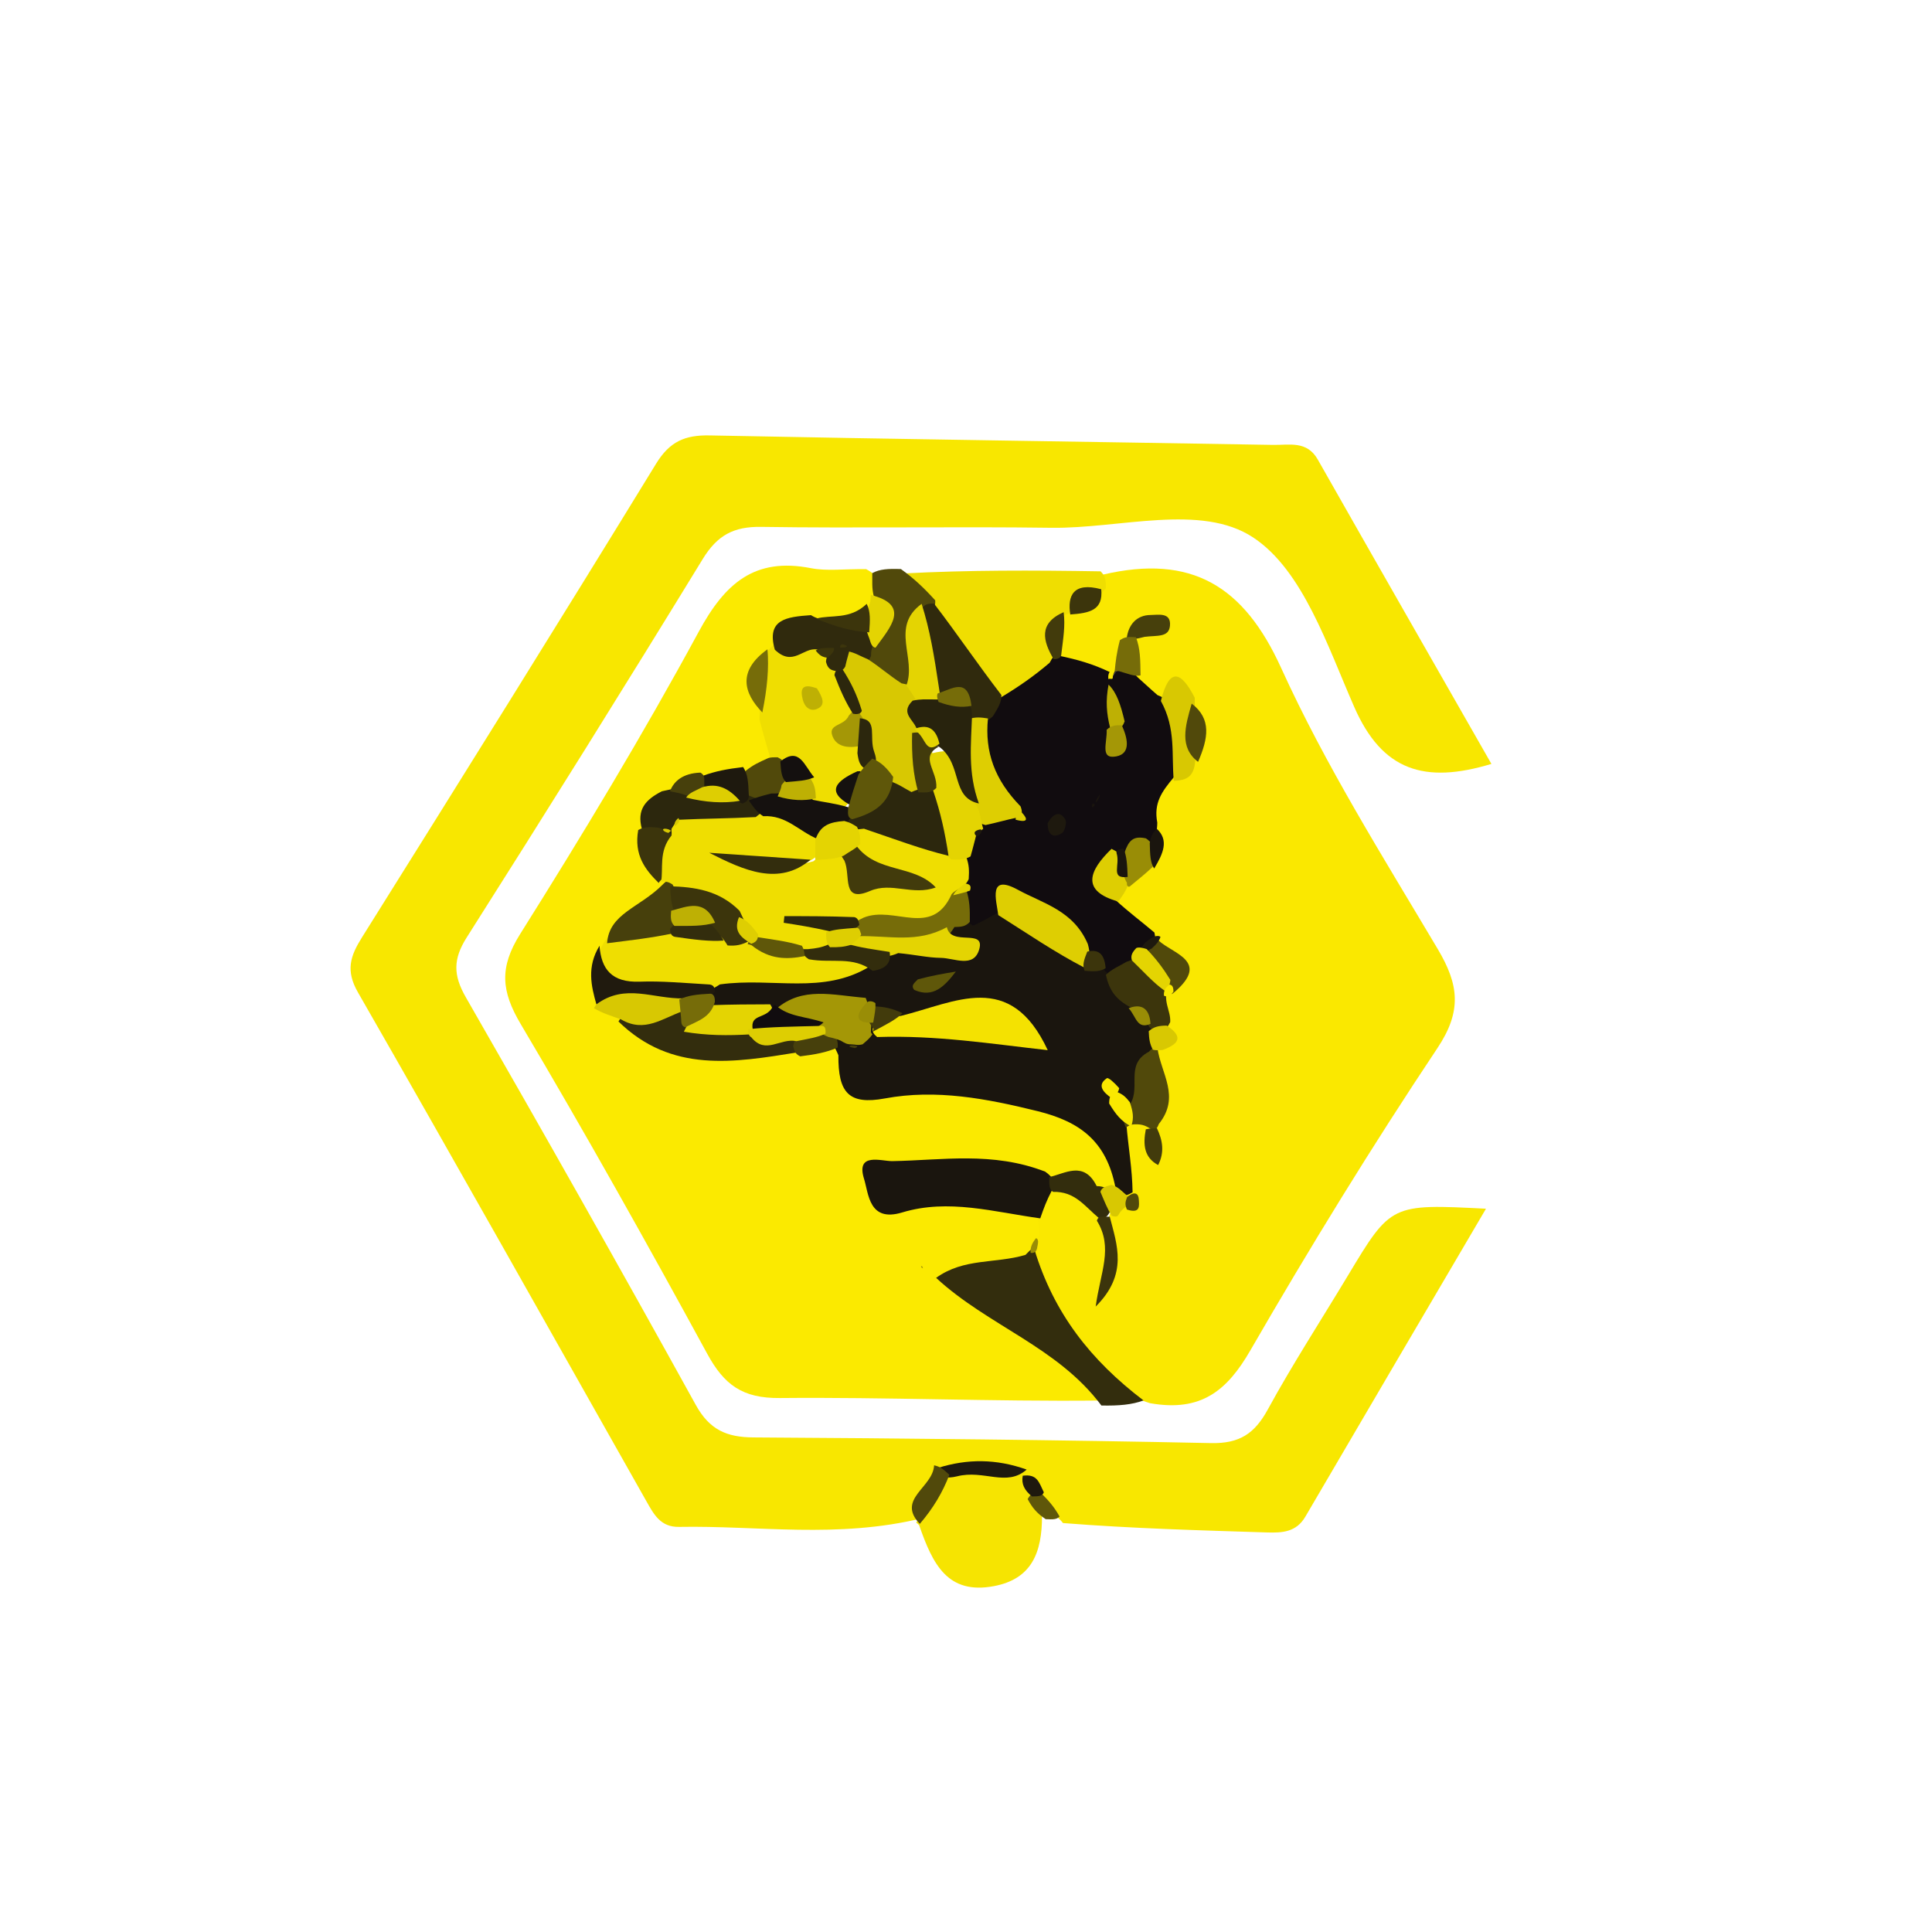
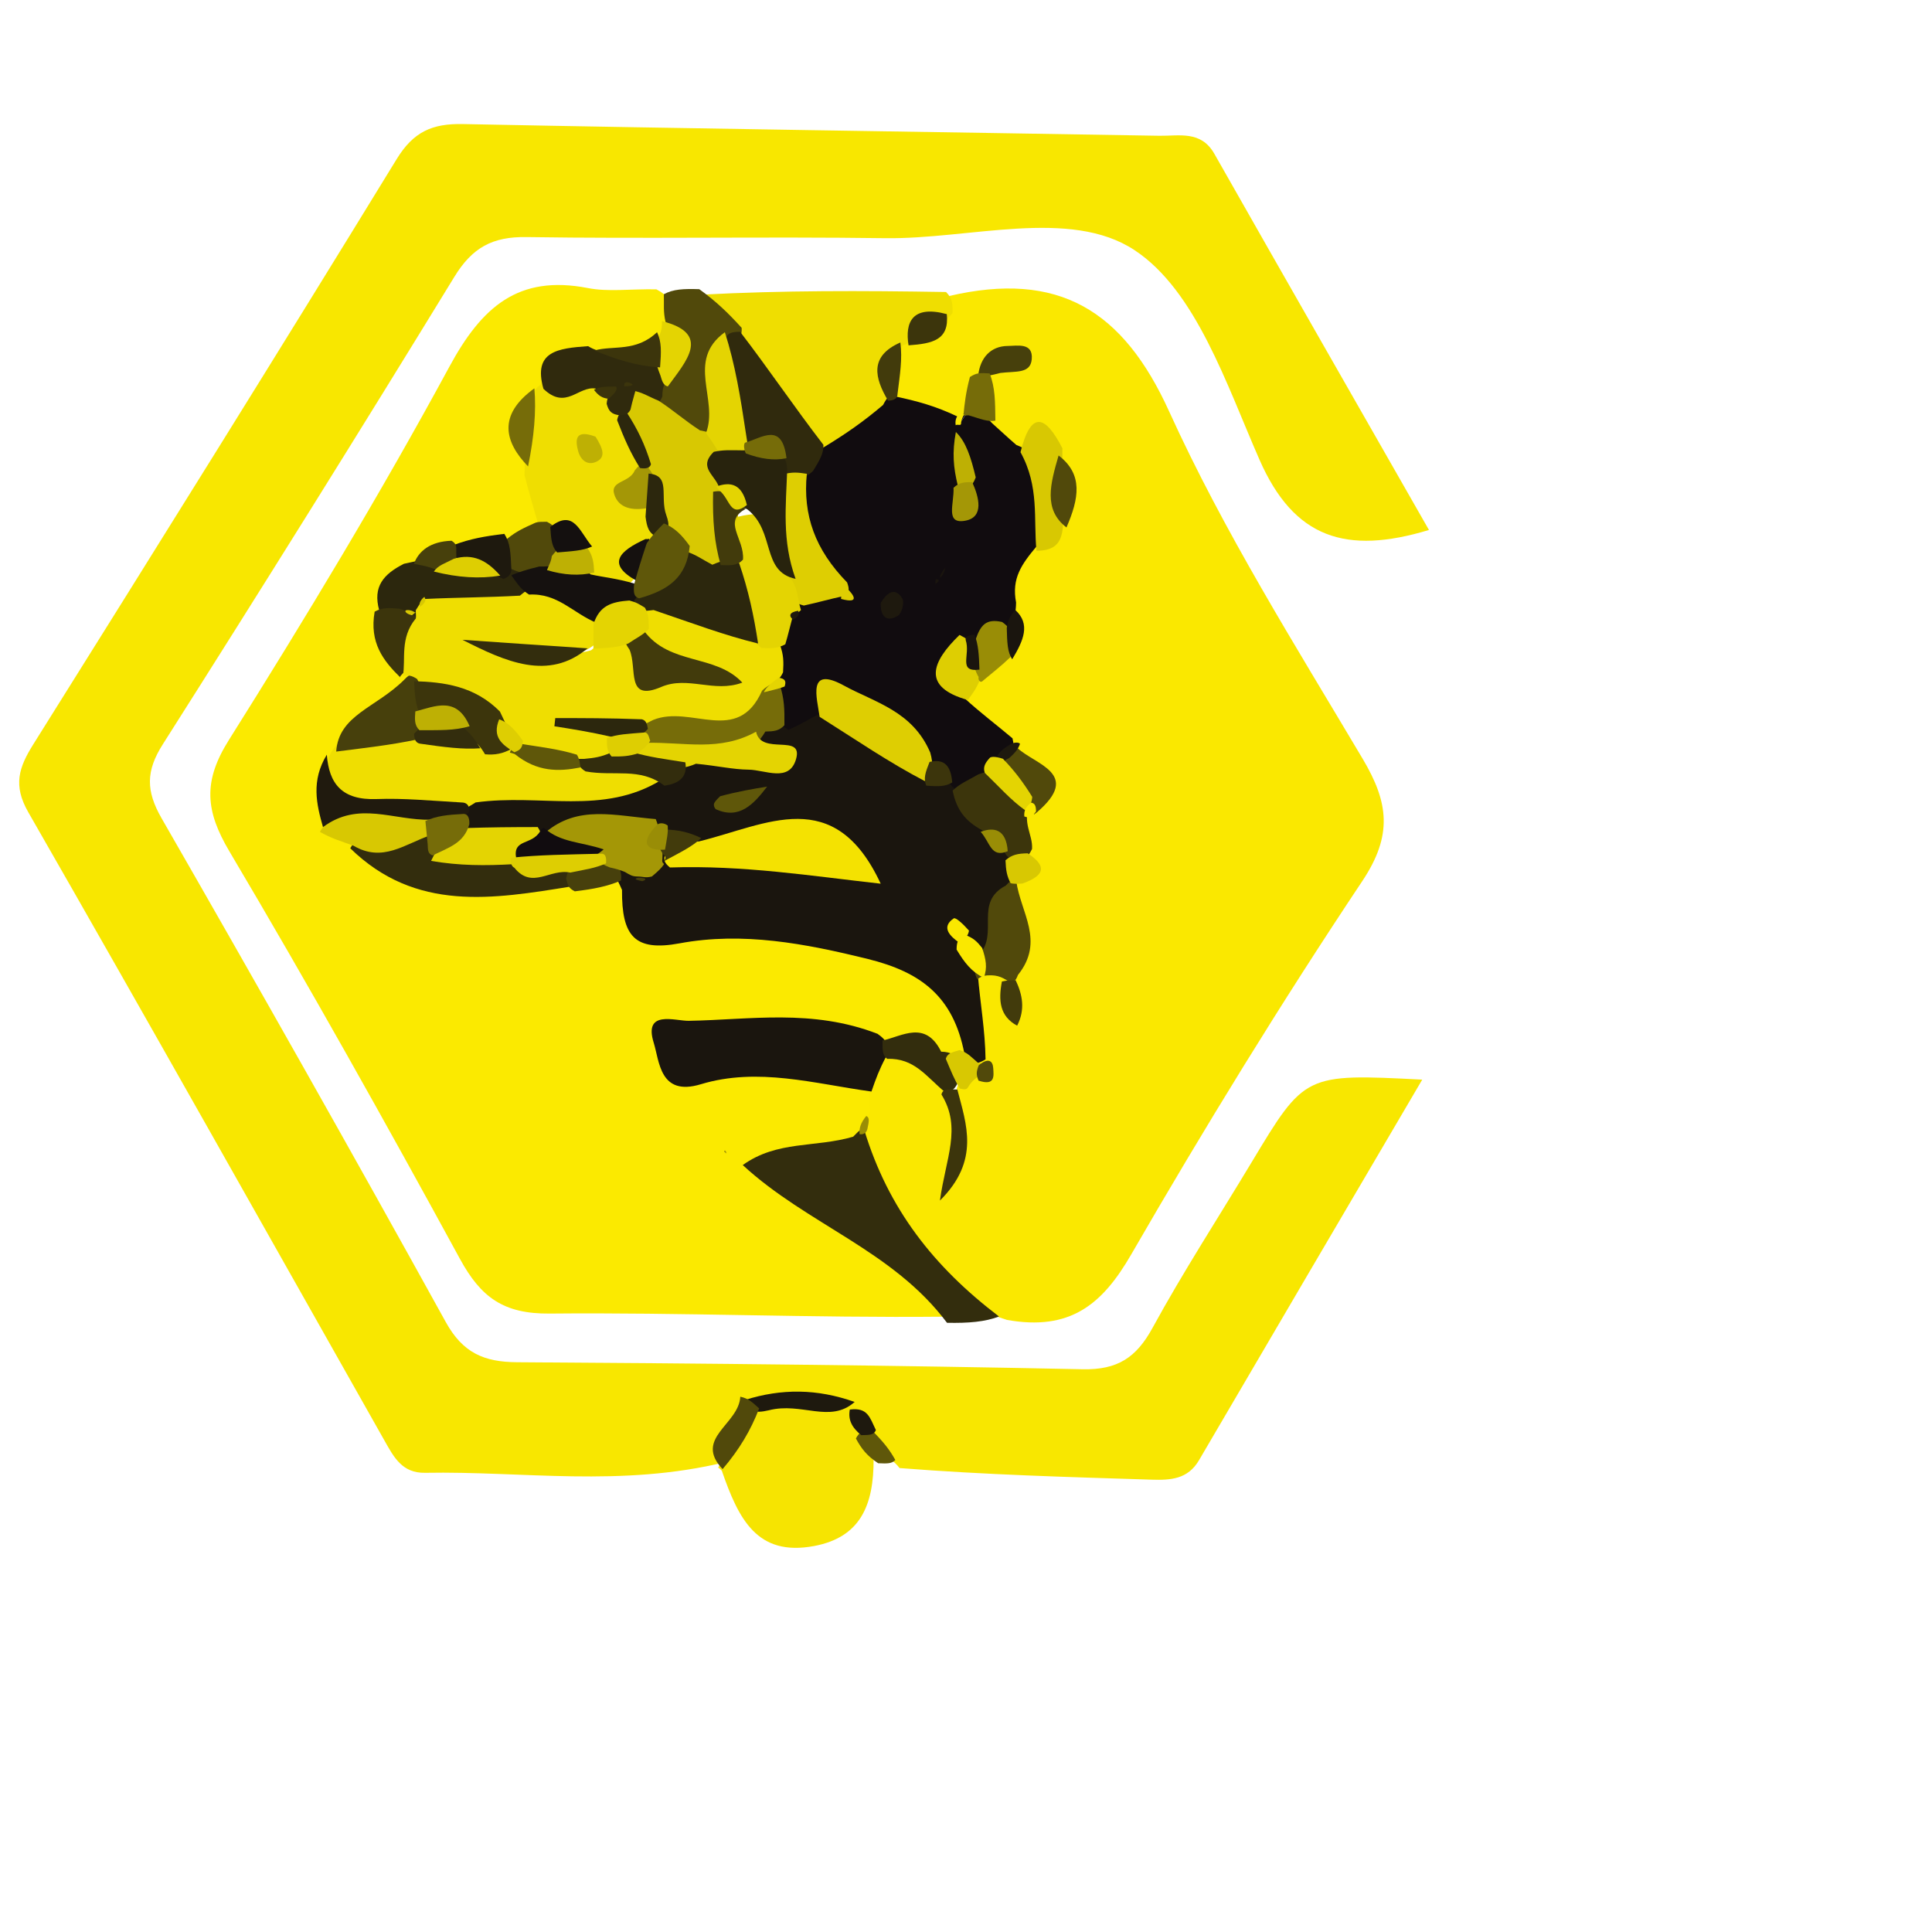
- <svg version="1.1" id="Layer_1" x="0px" y="0px" width="100%" viewBox="0 0 173 173" enable-background="new 0 0 173 173" xml:space="preserve">
+ <svg version="1.1" id="Layer_1" x="0px" y="0px" width="100%" viewBox="30 30 140 140" xml:space="preserve">
  <path fill="#F8E700" opacity="1" stroke="none" d=" M82.577,135.948   C74.981,137.796 67.878,136.593 60.802,136.725   C59.151,136.756 58.546,135.602 57.885,134.433   C49.294,119.231 40.742,104.006 32.052,88.861   C30.925,86.897 31.368,85.603 32.418,83.928   C41.249,69.829 50.057,55.715 58.745,41.528   C59.965,39.536 61.33,38.946 63.544,38.99   C80.364,39.326 97.187,39.55 114.009,39.838   C115.438,39.862 117.028,39.438 117.995,41.142   C123.133,50.194 128.307,59.226 133.548,68.404   C127.537,70.222 123.764,69.004 121.266,63.309   C118.875,57.86 116.665,51.069 112.219,48.13   C107.541,45.038 100.272,47.345 94.138,47.26   C85.476,47.141 76.811,47.312 68.15,47.179   C65.689,47.141 64.224,47.937 62.929,50.053   C55.982,61.405 48.932,72.694 41.799,83.931   C40.565,85.873 40.569,87.311 41.713,89.302   C48.674,101.413 55.547,113.575 62.303,125.802   C63.539,128.039 65.075,128.698 67.474,128.713   C81.133,128.796 94.793,128.936 108.45,129.221   C110.984,129.274 112.338,128.379 113.516,126.225   C115.747,122.142 118.289,118.229 120.688,114.237   C124.554,107.803 124.55,107.8 133.061,108.234   C127.556,117.613 122.21,126.704 116.887,135.809   C116.074,137.2 114.822,137.266 113.441,137.222   C107.452,137.032 101.463,136.873 95.185,136.381   C94.373,135.321 93.494,135.468 92.512,135.084   C91.925,134.747 91.598,134.544 90.998,134.233   C90.547,134.035 90.363,133.957 89.895,133.765   C88.442,133.125 87.249,132.906 85.71,133.493   C84.348,133.932 83.637,134.658 82.577,135.948  z" />
  <path fill="#FAE800" opacity="1" stroke="none" d=" M98.759,51.454   C106.716,49.597 111.386,52.476 114.721,59.815   C118.683,68.534 123.842,76.727 128.747,84.99   C130.63,88.162 130.93,90.527 128.717,93.847   C122.833,102.67 117.273,111.725 111.968,120.909   C109.881,124.523 107.552,126.461 102.971,125.646   C96.546,123.623 93.033,119.31 91.459,112.838   C91.351,112.189 91.294,111.929 91.208,111.267   C91.25,110.324 91.362,109.792 91.609,108.863   C91.97,107.632 92.477,106.979 93.512,106.236   C95.604,105.489 97.09,105.79 98.41,107.622   C99.118,109.268 99.591,110.598 99.496,112.052   C99.501,111.401 99.499,110.75 99.282,109.785   C99.229,109.022 99.331,108.611 99.779,108.027   C100.3,107.657 100.784,107.799 100.923,107.629   C101.339,107.118 101.167,107.804 100.368,107.25   C100.017,106.872 99.904,106.69 99.704,106.186   C99.529,104.493 99.354,103.113 100.091,101.513   C100.44,101.104 100.603,100.966 101.04,100.705   C101.658,100.505 101.989,100.397 102.398,99.985   C103.402,98.182 102.437,96.584 102.594,94.684   C102.717,93.514 103.204,92.785 103.419,91.647   C103.513,90.713 103.542,90.088 103.677,89.166   C104.049,87.895 104.14,86.951 103.171,85.903   C102.762,85.578 102.587,85.456 102.149,85.138   C100.725,84.159 99.699,83.261 99.211,81.505   C99.089,80.455 99.247,79.791 99.752,78.889   C100.333,78.111 100.809,77.68 101.426,76.968   C102.17,75.816 102.351,74.848 102.052,73.482   C102.008,71.995 102.381,70.943 103.14,69.671   C103.869,68.699 104.703,68.321 105.393,67.334   C105.923,66.254 106.099,65.438 105.649,64.321   C104.982,63.408 104.219,63.314 103.168,63.112   C102.256,62.818 101.744,62.455 101.152,61.708   C100.792,60.952 100.695,60.443 100.585,59.804   C100.162,59.884 99.905,60.043 99.316,60.279   C97.741,60.668 96.496,60.74 94.974,59.846   C93.806,58.75 93.624,57.681 93.691,56.147   C93.82,55.501 93.905,55.254 94.203,54.686   C95.107,53.648 96.08,53.39 97.164,52.666   C97.806,52.216 98.158,51.943 98.759,51.454  z" />
  <path fill="#FBEA00" opacity="1" stroke="none" d=" M92.887,109.122   C93.039,109.718 93.034,110.013 93.051,110.529   C92.778,111.126 92.593,111.545 92.441,112.349   C90.673,114.625 88.841,116.138 92.715,118.215   C95.267,119.584 97.561,122.018 98.443,125.412   C88.801,125.509 79.316,125.095 69.836,125.186   C66.475,125.219 64.842,124 63.327,121.22   C57.916,111.292 52.388,101.422 46.625,91.697   C44.884,88.759 44.694,86.633 46.581,83.63   C52.154,74.761 57.576,65.778 62.564,56.572   C64.908,52.245 67.553,49.887 72.611,50.876   C74.057,51.159 75.601,50.936 77.562,50.965   C78.364,51.38 78.642,51.814 78.918,52.669   C78.941,53.305 78.904,53.559 78.705,54.157   C77.488,55.603 76.223,56.289 74.35,56.467   C72.776,56.627 71.365,56.309 70.532,58.085   C70.318,58.566 70.232,58.759 69.975,59.216   C68.6,60.707 68.749,62.064 69.567,63.782   C70.022,65.271 69.878,66.466 69.721,68.011   C69.201,69.022 68.578,69.433 67.655,70.032   C66.437,70.498 65.496,70.461 64.247,70.598   C62.867,70.809 61.906,71.189 60.833,72.058   C59.838,72.545 59.178,72.942 58.964,74.121   C58.72,75.937 59.601,77.186 60.028,78.885   C60.515,82.132 57.005,82.037 56.235,84.424   C56.107,84.942 56.063,85.151 55.921,85.661   C55.509,86.686 55.002,87.346 55.158,88.483   C55.494,89.33 55.881,89.803 56.512,90.504   C61.054,94.217 65.877,93.925 71.211,92.607   C72.64,92.529 73.689,92.53 75.077,93.012   C76.707,95.304 78.687,95.778 80.974,95.742   C84.468,95.686 87.898,96.224 91.354,96.758   C96.172,97.503 99.228,99.894 100.449,105   C100.397,105.616 100.328,105.853 100.003,106.343   C97.858,107.707 96.341,105.554 94.189,106.004   C90.26,106.403 86.671,105.852 83.08,106.012   C86.543,106.09 90.187,105.557 92.887,109.122  z" />
  <path fill="#EFDE01" opacity="1" stroke="none" d=" M95.749,54.893   C95.453,55.07 95.476,54.966 95.529,54.976   C93.564,55.952 94.299,57.609 94.572,59.504   C94.155,61.865 92.717,62.797 90.503,63.355   C85.431,63.136 85.896,58.149 83.078,55.67   C82.24,54.088 80.799,53.272 80.886,51.35   C86.729,51.043 92.41,51.058 98.554,51.16   C99.023,51.632 99.031,52.017 99.023,52.691   C98.131,53.746 96.94,53.979 95.749,54.893  z" />
  <path fill="#F6E401" opacity="1" stroke="none" d=" M82.305,136.572   C82.029,136.283 82.04,136.372 82.017,136.411   C82.846,134.818 83.113,132.831 85.247,131.635   C87.551,131.497 89.462,131.455 91.721,131.779   C92.069,131.998 92.016,131.992 92.01,131.966   C92.279,132.27 92.447,132.645 92.52,133.388   C92.775,134.294 93.205,134.783 93.305,135.695   C93.324,139.071 92.35,141.402 88.99,142.031   C84.853,142.805 83.517,140.072 82.305,136.572  z" />
  <path fill="#332D0D" opacity="1" stroke="none" d=" M98.624,125.855   C94.692,120.6 88.495,118.737 83.822,114.425   C86.33,112.627 89.066,113.179 91.823,112.37   C92.25,111.947 92.369,111.764 92.626,111.878   C94.367,117.612 97.674,121.807 102.393,125.4   C101.381,125.786 100.172,125.887 98.624,125.855  z" />
  <path fill="#51490B" opacity="1" stroke="none" d=" M80.673,50.955   C81.9,51.846 82.754,52.665 83.744,53.757   C83.768,54.231 83.656,54.432 83.395,54.946   C82.192,57.304 84.227,60.185 81.122,61.885   C79.333,62.142 78.263,61.538 77.274,60.059   C77.046,59.462 76.992,59.213 76.944,58.585   C77.19,56.574 79.053,55.464 78.218,53.288   C78.058,52.561 78.124,52.107 78.106,51.32   C78.782,50.952 79.54,50.917 80.673,50.955  z" />
  <path fill="#5F570A" opacity="1" stroke="none" d=" M93.635,136.032   C92.82,135.492 92.424,134.986 92.022,134.236   C92.274,133.78 92.531,133.568 93.188,133.656   C94.013,134.484 94.439,135.011 94.88,135.798   C94.616,136.061 94.335,136.064 93.635,136.032  z" />
  <path fill="#1E190E" opacity="1" stroke="none" d=" M91.931,131.592   C90.132,133.178 88.106,131.579 85.703,132.196   C84.715,132.428 84.274,132.302 83.982,131.446   C86.626,130.612 89.214,130.624 91.931,131.592  z" />
  <path fill="#51490B" opacity="1" stroke="none" d=" M83.645,131.21   C84.276,131.347 84.521,131.629 85.011,132.058   C84.413,133.625 83.571,135.046 82.361,136.458   C80.242,134.211 83.539,133.228 83.645,131.21  z" />
  <path fill="#1E190E" opacity="1" stroke="none" d=" M93.47,133.629   C93.326,133.973 93.064,133.989 92.409,133.998   C91.73,133.443 91.444,132.894 91.581,132.142   C92.884,131.968 93.029,132.723 93.47,133.629  z" />
  <path fill="#1A150E" opacity="1" stroke="none" d=" M99.884,106.351   C99.081,102.188 96.713,100.439 92.904,99.496   C88.346,98.368 83.816,97.508 79.248,98.357   C75.972,98.967 75.048,97.826 75.073,94.486   C74.835,93.917 74.698,93.78 74.605,93.357   C74.773,92.923 74.897,92.776 75.273,92.49   C76.059,92.154 76.614,92.021 77.438,91.74   C77.929,91.624 78.134,91.599 78.655,91.567   C81.739,92.268 84.412,91.197 86.543,91.337   C85.5,91.748 83.714,91.266 81.73,91.852   C80.483,91.878 79.621,91.52 78.372,91.501   C77.811,91.471 77.587,91.457 77.033,91.394   C74.804,90.612 72.889,90.295 70.602,91.22   C70.045,91.358 69.815,91.392 69.231,91.442   C67.191,91.338 65.396,91.816 63.689,90.239   C63.392,89.673 63.326,89.42 63.288,88.773   C63.424,88.136 63.532,87.894 63.921,87.372   C67.98,85.731 72.041,87.177 76.182,85.786   C77.465,85.34 78.334,84.91 79.415,84.111   C81.129,83.261 82.985,84.453 84.4,82.613   C85.009,82.08 85.413,81.857 86.186,81.606   C87.208,81.367 87.869,81.134 88.887,80.87   C92.138,81.207 94.17,83.229 96.797,84.854   C97.495,85.211 97.91,85.38 98.652,85.63   C99.166,85.842 99.361,85.951 99.801,86.284   C100.574,87.203 101.038,87.946 101.853,88.829   C102.49,89.578 102.903,90.089 103.47,90.9   C103.719,91.393 103.797,91.601 103.926,92.139   C103.961,92.912 103.868,93.338 103.587,94.051   C102.668,95.668 103.231,97.258 102.439,98.824   C102.104,99.126 101.952,99.213 101.562,99.327   C101.324,99.354 100.95,99.159 100.967,99.385   C100.984,99.611 101.001,100.086 100.85,100.546   C101.041,102.811 101.384,104.616 101.417,106.768   C100.604,107.256 100.183,107.135 99.884,106.351  z" />
  <path fill="#110C0F" opacity="1" stroke="none" d=" M89.36,81.722   C88.518,82.189 87.98,82.513 87.126,82.888   C86.4,82.441 86.099,81.896 86.091,80.925   C86.17,80.228 86.17,79.841 85.979,79.174   C85.711,78.494 85.624,78.081 85.566,77.328   C85.545,76.549 85.562,76.101 85.654,75.314   C85.798,74.763 85.885,74.551 86.16,74.064   C86.494,73.636 86.64,73.483 87.008,73.123   C87.52,72.688 87.799,72.447 88.197,71.701   C87.302,69.122 87.455,66.898 87.685,64.327   C88.079,63.285 88.632,62.845 89.656,62.433   C91.292,61.441 92.577,60.549 93.991,59.344   C94.262,58.835 94.404,58.638 94.793,58.71   C96.477,59.062 97.815,59.435 99.392,60.186   C99.948,59.952 100.091,59.856 100.07,59.96   C99.68,60.385 99.557,60.657 99.591,61.135   C99.643,61.296 99.509,60.987 99.562,60.788   C99.616,60.589 99.855,60.18 100.053,60.012   C100.908,59.666 101.302,60.049 101.908,60.681   C102.57,61.267 102.985,61.676 103.648,62.243   C107.783,63.918 106.26,66.665 105.127,69.576   C104.018,70.896 103.296,71.913 103.629,73.659   C103.618,74.398 103.502,74.765 103.232,75.38   C102.731,76.097 102.345,76.535 101.68,77.12   C101.275,77.415 101.104,77.522 100.699,77.827   C99.852,78.671 99.532,79.404 99.904,80.606   C101.079,81.68 102.132,82.456 103.371,83.503   C103.532,84.238 103.462,84.696 103.193,85.459   C102.755,86.151 102.461,86.518 101.876,87.099   C100.93,87.664 100.245,87.74 99.269,87.211   C99.001,86.977 98.994,87.006 99.008,87.001   C98.426,86.27 97.555,86.053 96.469,85.544   C94.59,83.1 92.724,81.296 89.36,81.722  z" />
  <path fill="#1A150E" opacity="1" stroke="none" d=" M93.149,109.097   C89.003,108.53 84.931,107.315 80.782,108.569   C77.805,109.469 77.79,106.908 77.37,105.559   C76.62,103.152 78.928,103.988 79.904,103.972   C84.352,103.898 88.863,103.085 93.59,104.914   C94.335,105.436 94.478,105.855 94.186,106.611   C93.715,107.507 93.479,108.139 93.149,109.097  z" />
  <path fill="#51490B" opacity="1" stroke="none" d=" M100.962,99.171   C102.397,97.615 100.559,95.392 102.882,94.173   C103.194,93.832 103.338,93.735 103.642,93.844   C103.953,96.126 105.733,98.202 103.765,100.648   C103.591,101.117 103.442,101.21 103.103,101.122   C102.538,100.765 102.163,100.591 101.244,100.711   C100.699,101.006 100.806,100.946 100.842,100.997   C100.582,100.537 100.495,99.994 100.962,99.171  z" />
  <path fill="#3C350C" opacity="1" stroke="none" d=" M99.03,87.291   C99.564,86.77 100.127,86.563 100.884,86.119   C102.511,85.495 103.586,85.974 104.61,88.141   C104.054,89.707 104.853,90.441 104.786,91.522   C104.434,92.267 104.012,92.452 103.212,92.228   C102.916,92.018 102.998,92.001 102.959,92.016   C102.535,91.362 102.156,90.686 101.176,90.167   C99.938,89.496 99.32,88.692 99.03,87.291  z" />
  <path fill="#D8C802" opacity="1" stroke="none" d=" M105.107,69.917   C104.882,67.607 105.33,65.266 103.949,62.767   C104.708,59.716 105.749,60.074 106.982,62.479   C106.981,64.462 107,66.139 107.022,68.174   C106.911,69.487 106.315,69.889 105.107,69.917  z" />
  <path fill="#332D0D" opacity="1" stroke="none" d=" M94.286,106.726   C93.947,106.481 93.944,106.088 93.951,105.398   C95.376,105.095 97.05,103.896 98.201,106.208   C99.683,106.242 99.439,107.229 99.473,108.331   C99.203,108.913 99.017,109.104 98.465,109.13   C97.077,107.97 96.262,106.671 94.286,106.726  z" />
  <path fill="#3C350C" opacity="1" stroke="none" d=" M98.22,109.308   C98.317,108.942 98.532,108.919 99.373,108.951   C100.012,111.447 101.047,114.083 98.112,116.996   C98.527,113.929 99.712,111.728 98.22,109.308  z" />
  <path fill="#51490B" opacity="1" stroke="none" d=" M103.733,84.205   C104.988,85.405 108.418,86.053 105.146,88.856   C104.883,89.049 104.943,89.005 104.96,89.038   C104.838,88.909 104.699,88.747 104.363,88.333   C103.742,87.338 103.173,86.691 102.698,85.634   C102.811,84.908 103.08,84.595 103.733,84.205  z" />
  <path fill="#DECE02" opacity="1" stroke="none" d=" M100.136,80.726   C96.775,79.793 97.5,77.971 99.532,76.009   C100.52,76.514 101.094,77.015 101.152,78.135   C101.075,78.607 101.035,78.795 101.005,79.27   C100.758,79.888 100.502,80.218 100.136,80.726  z" />
  <path fill="#51490B" opacity="1" stroke="none" d=" M107.28,68.221   C105.583,66.916 106.118,65.054 106.709,63.006   C108.505,64.371 108.19,66.123 107.28,68.221  z" />
  <path fill="#998D06" opacity="1" stroke="none" d=" M100.696,76.341   C101.068,75.279 101.456,74.817 102.611,75.07   C103.609,75.749 103.484,76.533 103.224,77.615   C102.49,78.315 101.977,78.696 101.239,79.318   C101.014,79.557 100.862,79.232 100.916,79.06   C100.421,78.236 100.51,77.458 100.696,76.341  z" />
  <path fill="#47400C" opacity="1" stroke="none" d=" M100.888,57.185   C101.032,55.929 101.786,55.075 103.038,55.069   C103.714,55.065 104.875,54.802 104.764,56.033   C104.669,57.098 103.611,56.884 102.488,57.026   C101.844,57.184 101.564,57.287 100.888,57.185  z" />
  <path fill="#766C09" opacity="1" stroke="none" d=" M100.282,57.321   C100.763,57 101.034,57.02 101.715,57.06   C102.116,58.087 102.11,59.093 102.129,60.478   C101.59,60.597 101.027,60.337 100.184,60.093   C99.905,60.108 99.827,60.124 99.816,60.086   C99.895,59.252 99.984,58.457 100.282,57.321  z" />
  <path fill="#D8C802" opacity="1" stroke="none" d=" M102.862,92.338   C103.331,91.933 103.745,91.847 104.472,91.835   C106.008,92.845 105.568,93.483 104.105,94.021   C103.801,94.052 103.414,94.059 103.232,93.994   C102.969,93.505 102.889,93.081 102.862,92.338  z" />
  <path fill="#423B0C" opacity="1" stroke="none" d=" M95.036,58.568   C95.039,58.979 94.581,59.03 94.35,59.031   C93.378,57.391 92.978,55.811 95.244,54.817   C95.398,56.042 95.215,57.1 95.036,58.568  z" />
  <path fill="#423B0C" opacity="1" stroke="none" d=" M102.602,101.123   C103.087,101.016 103.269,101.05 103.6,101.032   C104.096,102.087 104.305,103.151 103.706,104.324   C102.443,103.65 102.337,102.493 102.602,101.123  z" />
  <path fill="#3C350C" opacity="1" stroke="none" d=" M95.836,55.024   C95.57,53.353 96.1,52.088 98.609,52.763   C98.797,54.648 97.569,54.898 95.836,55.024  z" />
  <path fill="#1A150E" opacity="1" stroke="none" d=" M103.35,77.772   C102.993,77.238 102.983,76.544 102.954,75.502   C103.058,74.87 103.216,74.606 103.569,74.197   C104.7,75.231 104.161,76.421 103.35,77.772  z" />
  <path fill="#D8C802" opacity="1" stroke="none" d=" M100.109,108.843   C99.997,109.005 99.699,108.912 99.547,108.873   C99.156,108.229 98.916,107.624 98.536,106.724   C98.648,106.353 98.9,106.276 99.531,106.093   C100.138,106.286 100.366,106.587 100.851,107.002   C101.109,107.116 101.007,107.044 101.039,106.991   C101.203,107.188 101.335,107.439 101.083,107.874   C100.512,108.244 100.352,108.452 100.109,108.843  z" />
  <path fill="#51490B" opacity="1" stroke="none" d=" M100.909,108.306   C100.724,107.859 100.749,107.66 100.922,107.199   C101.606,106.62 101.939,106.868 101.972,107.389   C102.006,107.948 102.142,108.714 100.909,108.306  z" />
  <path fill="#1E190E" opacity="1" stroke="none" d=" M103.913,83.902   C103.78,84.279 103.567,84.543 103.132,84.933   C102.712,85.15 102.517,85.24 102.153,85.054   C102.318,84.528 102.652,84.279 103.272,83.902   C103.558,83.774 103.834,83.789 103.913,83.902  z" />
  <path fill="#998D06" opacity="1" stroke="none" d=" M92.852,111.821   C92.765,112.174 92.443,112.229 92.287,112.18   C92.25,111.748 92.369,111.365 92.774,110.867   C93.02,110.99 92.979,111.229 92.852,111.821  z" />
  <path fill="#EFDE01" opacity="1" stroke="none" d=" M77.912,86.522   C73.692,89.115 69.207,87.489 64.462,88.148   C61.734,89.946 59.116,89.517 56.574,89.337   C54.166,89.166 53.226,87.729 53.817,84.904   C54.022,84.427 54.032,84.529 53.982,84.54   C55.005,82.874 56.734,82.667 58.918,82.513   C60.748,82.502 62.151,82.494 63.961,82.556   C65.181,82.659 65.927,82.958 67.039,83.403   C68.873,84.114 70.388,84.443 72.367,84.48   C74.613,84.687 76.726,84.021 77.912,86.522  z" />
  <path fill="#EFDE01" opacity="1" stroke="none" d=" M69.036,68.098   C68.66,66.764 68.338,65.749 68.004,64.41   C68.138,62.242 67.652,60.336 68.778,58.25   C69.031,57.939 69.035,58.018 68.996,58.022   C69.765,57.294 70.622,56.662 72.175,56.66   C73.1,56.829 73.585,57.043 74.344,57.586   C75.037,58.173 75.39,58.548 75.914,59.264   C76.529,60.697 76.77,61.865 77.105,63.342   C77.115,64.656 76.937,65.666 77.696,66.855   C77.906,67.601 77.911,68.048 77.732,68.828   C77.354,69.553 77.023,69.87 76.647,70.155   C76.181,70.507 73.915,70.242 75.986,71.902   C75.269,72.769 74.584,72.964 73.465,72.868   C72.671,72.592 72.283,72.323 71.769,71.683   C71.159,70.619 70.632,69.927 69.667,69.185   C69.313,68.786 69.202,68.601 69.036,68.098  z" />
  <path fill="#332D0D" opacity="1" stroke="none" d=" M71.397,94.236   C65.736,95.151 60.126,96.111 55.381,91.469   C56.629,89.354 58.686,90.286 60.656,89.756   C61.209,89.88 61.423,89.956 61.921,90.212   C63.426,91.624 64.999,91.496 66.872,91.521   C68.581,91.674 70.035,91.504 71.332,92.892   C71.511,93.433 71.512,93.668 71.397,94.236  z" />
  <path fill="#2C270D" opacity="1" stroke="none" d=" M57.479,74.232   C57.003,72.499 57.789,71.606 59.272,70.853   C59.812,70.73 60.047,70.688 60.633,70.573   C62.43,70.468 63.875,70.505 65.685,70.56   C66.293,70.635 66.535,70.682 67.113,70.887   C67.835,71.365 68.134,71.751 68.352,72.584   C67.185,75.511 65.072,75.441 62.455,74.979   C61.9,75.138 61.687,75.231 60.793,75.384   C59.885,75.431 59.659,75.418 59.101,75.34   C58.363,75.078 58.002,74.819 57.479,74.232  z" />
  <path fill="#302A0D" opacity="1" stroke="none" d=" M73.16,58.156   C71.905,57.949 71.015,59.75 69.38,58.175   C68.605,55.441 70.437,55.24 72.617,55.083   C74.512,56.285 76.613,54.426 78.192,56.422   C78.379,56.942 78.4,57.168 78.224,57.669   C78.016,58.122 78.005,58.299 77.996,58.742   C77.768,59.268 77.484,59.422 76.898,59.401   C76.665,59.365 76.247,59.21 76.054,59.125   C75.86,59.039 75.467,58.914 75.259,58.878   C75.05,58.843 74.624,58.748 74.414,58.674   C73.91,58.516 73.623,58.417 73.16,58.156  z" />
  <path fill="#D8C802" opacity="1" stroke="none" d=" M61.194,90.525   C59.304,91.175 57.734,92.521 55.617,91.285   C54.676,90.94 54.017,90.76 53.183,90.281   C54.88,87.305 57.656,88.954 60.411,88.591   C61.272,89.063 61.463,89.562 61.194,90.525  z" />
  <path fill="#47400C" opacity="1" stroke="none" d=" M60.248,83.582   C58.279,83.996 56.536,84.184 54.362,84.462   C54.542,81.804 57.243,81.298 59.294,79.253   C59.78,78.734 59.994,78.767 60.463,79.006   C60.98,79.566 61.172,79.955 61.332,80.702   C61.359,81.46 61.299,81.887 61.035,82.589   C60.751,83.034 60.611,83.195 60.248,83.582  z" />
  <path fill="#201A0E" opacity="1" stroke="none" d=" M61.21,89.401   C58.484,89.459 55.984,88.02 53.405,89.933   C52.938,88.291 52.526,86.578 53.683,84.687   C53.84,86.785 54.771,87.996 57.297,87.903   C59.23,87.831 61.173,88.017 63.559,88.157   C64.008,88.225 64.009,88.612 64.005,88.806   C63.298,89.595 62.504,89.823 61.21,89.401  z" />
  <path fill="#766C09" opacity="1" stroke="none" d=" M68.723,58.141   C68.867,59.795 68.703,61.651 68.265,63.797   C66.584,62.058 66.017,60.091 68.723,58.141  z" />
  <path fill="#E4D402" opacity="1" stroke="none" d=" M78.397,57.997   C78.028,57.946 77.941,57.459 77.863,57.225   C77.486,56.244 77.231,55.492 77.757,54.355   C77.975,53.862 77.959,53.692 77.968,53.269   C81.59,54.18 79.706,56.187 78.397,57.997  z" />
  <path fill="#3C350C" opacity="1" stroke="none" d=" M77.61,54.073   C77.954,54.772 77.916,55.513 77.831,56.622   C76.248,56.538 74.71,56.086 73.081,55.394   C74.453,55.014 76.077,55.528 77.61,54.073  z" />
  <path fill="#3C350C" opacity="1" stroke="none" d=" M57.148,74.324   C57.716,74.011 58.169,74.045 58.961,74.113   C59.722,74.338 60.094,74.6 60.563,75.241   C60.939,76.846 60.334,77.776 59.175,78.816   C58.931,79.057 58.978,79.106 59.005,79.086   C57.766,77.874 56.757,76.565 57.148,74.324  z" />
  <path fill="#51490B" opacity="1" stroke="none" d=" M68.728,67.911   C68.982,67.779 69.417,67.822 69.635,67.81   C70.302,68.154 70.599,68.609 70.744,69.579   C70.594,70.551 70.297,71.009 69.461,71.522   C68.511,71.697 67.963,71.623 67.071,71.241   C66.459,70.512 66.397,69.975 66.735,69.054   C67.452,68.476 67.963,68.259 68.728,67.911  z" />
  <path fill="#1E190E" opacity="1" stroke="none" d=" M66.547,68.685   C66.971,69.353 67.001,70.013 67.052,71.203   C67.073,71.735 66.678,71.859 66.496,71.956   C65.412,71.476 64.399,71.154 63.166,70.575   C62.853,70.162 62.779,69.961 62.879,69.491   C64.087,69.04 65.12,68.858 66.547,68.685  z" />
  <path fill="#47400C" opacity="1" stroke="none" d=" M62.72,69.184   C63.067,69.398 63.081,69.575 63.062,70.014   C63.137,71.191 62.571,71.404 61.542,71.255   C60.975,71.033 60.694,70.99 59.994,70.86   C60.336,69.924 61.188,69.235 62.72,69.184  z" />
  <path fill="#47400C" opacity="1" stroke="none" d=" M71.654,94.589   C71.213,94.37 71.146,94.171 71.024,93.662   C71.257,92.404 72.008,92.098 73.307,92.017   C73.98,92.182 74.234,92.303 74.761,92.745   C75.034,93.067 75.033,93.562 75.003,93.808   C73.991,94.239 73.01,94.424 71.654,94.589  z" />
  <path fill="#A49706" opacity="1" stroke="none" d=" M82.497,113.384   C82.6,113.317 82.644,113.58 82.644,113.58   C82.644,113.58 82.394,113.45 82.497,113.384  z" />
  <path fill="#F0DF01" opacity="1" stroke="none" d=" M76.51,101.51   C76.484,101.521 76.535,101.499 76.51,101.51  z" />
  <path fill="#302A0D" opacity="1" stroke="none" d=" M89.667,62.234   C89.697,62.849 89.387,63.365 88.912,64.133   C88.348,64.651 87.907,64.79 87.077,64.77   C86.504,64.619 86.284,64.522 85.78,64.203   C84.732,63.376 83.786,62.983 83.151,61.72   C83.28,59.092 81.176,57.02 82.666,54.345   C82.885,54.028 83.383,54.051 83.631,54.041   C85.696,56.732 87.512,59.434 89.667,62.234  z" />
  <path fill="#D8C802" opacity="1" stroke="none" d=" M75.884,58.309   C76.591,58.442 77.026,58.757 77.73,59.039   C78.798,59.733 79.597,60.459 80.725,61.189   C81.707,61.365 82.293,61.647 82.872,62.492   C83.26,63.433 83.334,64.107 83.446,65.123   C83.476,65.702 83.481,65.935 83.489,66.523   C83.456,68.081 83.571,69.304 82.799,70.737   C81.935,71.533 81.215,71.603 80.107,71.327   C78.849,70.734 78.468,69.851 77.899,68.7   C77.537,67.328 77.012,66.358 76.733,64.98   C76.648,64.453 76.602,64.244 76.491,63.721   C75.999,62.43 75.382,61.514 75.426,60.054   C75.306,59.291 75.394,58.878 75.884,58.309  z" />
  <path fill="#E4D402" opacity="1" stroke="none" d=" M82.161,62.913   C81.763,62.219 81.516,61.884 81.162,61.372   C82.093,58.94 79.681,56.144 82.526,54.072   C83.271,56.397 83.657,58.766 84.071,61.535   C84.169,62.185 84.239,62.435 84.067,62.991   C83.318,63.486 82.814,63.478 82.161,62.913  z" />
  <path fill="#F4E201" opacity="1" stroke="none" d=" M80.657,90.971   C85.56,89.764 90.456,86.811 93.819,94.036   C88.731,93.47 83.864,92.686 78.547,92.861   C78.094,92.493 78.07,92.271 78.237,91.776   C78.992,91.081 79.655,91.025 80.657,90.971  z" />
  <path fill="#DECE02" opacity="1" stroke="none" d=" M89.393,81.944   C89.21,80.587 88.453,78.198 91.165,79.684   C93.382,80.899 96.125,81.519 97.41,84.536   C97.651,85.41 97.609,85.912 97.061,86.626   C94.407,85.244 92.068,83.633 89.393,81.944  z" />
  <path fill="#766C09" opacity="1" stroke="none" d=" M86.504,79.617   C86.837,80.627 86.854,81.398 86.841,82.553   C86.45,82.968 86.091,82.998 85.461,83.011   C83.603,86.188 80.433,83.805 77.855,84.85   C77.214,84.576 76.986,84.41 76.572,83.868   C76.366,83.217 76.346,82.942 76.442,82.273   C78.514,79.587 81.689,81.034 84.259,79.349   C85.164,79.13 85.683,79.187 86.504,79.617  z" />
  <path fill="#A49706" opacity="1" stroke="none" d=" M77.997,92.251   C77.943,92.549 78.109,92.549 78.113,92.631   C77.931,92.901 77.743,93.087 77.24,93.512   C76.773,93.635 76.623,93.52 76.212,93.515   C75.808,93.515 75.665,93.406 75.278,93.182   C74.848,93.014 74.662,92.962 74.19,92.858   C73.732,92.681 73.56,92.556 73.099,92.292   C71.616,91.86 70.12,92.24 69.499,90.345   C71.878,88.302 74.547,89.114 77.517,89.354   C77.774,89.957 77.741,90.355 77.906,91.056   C78.006,91.55 78.028,91.751 77.997,92.251  z" />
  <path fill="#E4D402" opacity="1" stroke="none" d=" M76.801,83.827   C79.622,83.762 82.128,84.49 84.787,83.022   C85.163,84.791 88.237,83.099 87.683,85.012   C87.188,86.724 85.444,85.784 84.244,85.772   C83.101,85.76 81.96,85.487 80.434,85.344   C78.99,85.968 77.896,85.587 76.418,85.341   C75.763,84.635 75.885,84.157 76.801,83.827  z" />
  <path fill="#E4D402" opacity="1" stroke="none" d=" M67.256,92.619   C65.142,92.741 63.292,92.734 61.238,92.385   C61.762,91.316 62.251,90.307 63.691,90.006   C65.547,89.946 67.092,89.933 68.966,89.932   C69.522,90.789 69.309,91.483 68.325,92.134   C67.882,92.34 67.701,92.415 67.256,92.619  z" />
  <path fill="#332D0D" opacity="1" stroke="none" d=" M75.787,84.495   C77.121,84.884 78.197,85.003 79.661,85.241   C79.828,86.202 79.335,86.768 78.145,86.933   C76.364,85.573 74.49,86.278 72.432,85.898   C71.952,85.595 71.85,85.369 71.923,84.813   C72.475,84.147 72.908,83.912 73.765,83.741   C74.641,83.78 75.102,83.954 75.787,84.495  z" />
  <path fill="#5F570A" opacity="1" stroke="none" d=" M82.182,87.699   C83.488,87.348 84.539,87.174 85.589,87   C84.589,88.311 83.57,89.384 81.898,88.653   C81.804,88.612 81.719,88.417 81.73,88.303   C81.743,88.155 81.857,88.017 82.182,87.699  z" />
  <path fill="#766C09" opacity="1" stroke="none" d=" M64.012,89.72   C63.629,91.101 62.542,91.397 61.348,91.99   C61.02,91.852 61.006,91.661 60.991,91.181   C60.937,90.521 60.884,90.148 60.827,89.494   C61.614,89.127 62.406,89.043 63.599,88.979   C64,88.999 64.021,89.479 64.012,89.72  z" />
  <path fill="#110C0F" opacity="1" stroke="none" d=" M67.406,92.2   C67.14,90.753 68.525,91.281 69.14,90.238   C69.295,89.944 69.389,90.006 69.445,90.013   C70.643,91.071 72.135,91 73.744,91.55   C72.017,93.081 69.87,92.388 67.406,92.2  z" />
  <path fill="#423B0C" opacity="1" stroke="none" d=" M80.818,90.729   C80.163,91.348 79.336,91.743 78.226,92.343   C77.943,92.549 78.268,92.298 78.216,92.099   C77.674,91.456 77.513,90.915 78.104,90.109   C79.233,90.129 79.939,90.317 80.818,90.729  z" />
  <path fill="#998D06" opacity="1" stroke="none" d=" M78.386,89.824   C78.423,90.374 78.318,90.805 78.189,91.569   C76.837,91.66 76.311,91.102 77.642,89.739   C77.909,89.565 78.246,89.707 78.386,89.824  z" />
  <path fill="#3C350C" opacity="1" stroke="none" d=" M97.121,86.929   C96.902,86.413 97.057,85.972 97.359,85.211   C98.441,84.96 98.903,85.494 99.003,86.699   C98.514,87 98.005,87.002 97.121,86.929  z" />
  <path fill="#FAE800" opacity="1" stroke="none" d=" M101.171,98.696   C101.439,99.509 101.57,100.094 101.289,100.863   C100.386,100.405 99.895,99.763 99.318,98.81   C99.324,98.246 99.417,97.994 99.913,97.736   C100.555,97.976 100.795,98.222 101.171,98.696  z" />
  <path fill="#998D06" opacity="1" stroke="none" d=" M101.065,90.279   C101.988,89.923 102.912,90.049 103.024,91.681   C101.793,92.194 101.764,91.054 101.065,90.279  z" />
  <path fill="#FAE800" opacity="1" stroke="none" d=" M99.505,98.31   C98.877,97.858 98.15,97.206 99.109,96.55   C99.245,96.456 99.773,96.933 100.218,97.438   C100.137,97.86 99.958,97.991 99.505,98.31  z" />
  <path fill="#47400C" opacity="1" stroke="none" d=" M76.052,93.704   C76.119,93.597 76.287,93.57 76.689,93.647   C76.923,93.75 76.542,93.852 76.542,93.852   C76.542,93.852 76.152,93.783 76.052,93.704  z" />
  <path fill="#EFDE01" opacity="1" stroke="none" d=" M74.195,84.57   C73.54,84.85 73.103,84.92 72.334,84.991   C70.848,84.985 69.693,85.044 68.223,84.771   C67.345,84.26 66.856,83.788 66.11,83.106   C64.331,81.302 61.532,81.718 60.22,79.198   C59.815,78.94 59.634,78.923 59.192,78.982   C59.423,77.794 58.947,76.239 60.135,74.81   C60.172,74.447 60.074,74.219 60.175,74.147   C60.343,73.893 60.409,73.71 60.74,73.406   C63.121,73.291 65.237,73.297 67.675,73.163   C70.004,71.221 71.596,72.267 73.339,74.116   C73.727,74.974 73.769,75.492 73.492,76.346   C71.658,78.211 69.631,77.19 68.023,77.478   C69.381,77.454 70.977,77.641 72.829,77.123   C73.456,76.605 73.855,76.371 74.636,76.157   C75.465,76.191 75.905,76.363 76.296,76.648   C76.554,76.836 76.776,77.065 76.985,77.306   C76.979,76.94 76.646,76.764 76.35,76.148   C76.116,75.325 76.154,74.838 76.484,74.03   C79.685,71.991 82.034,73.608 84.722,75.391   C85.505,75.804 85.909,76.101 86.523,76.733   C86.783,77.467 86.791,77.922 86.743,78.715   C86.382,79.546 85.752,79.488 85.219,80.056   C83.439,84.043 80.089,81.047 77.333,82.169   C76.275,82.692 75.625,83.088 74.784,82.891   C74.478,82.82 74.206,82.68 73.969,82.477   C74.032,82.596 74.096,82.714 74.315,83.042   C74.562,83.626 74.53,83.995 74.195,84.57  z" />
  <path fill="#DECE02" opacity="1" stroke="none" d=" M86.712,64.376   C87.442,64.187 87.813,64.234 88.465,64.333   C88.171,67.339 89.06,69.823 91.384,72.205   C91.575,72.72 91.542,72.949 91.163,73.186   C90.063,73.423 89.309,73.651 88.247,73.88   C87.698,73.73 87.456,73.579 86.953,73.091   C85.323,70.091 84.852,67.392 86.712,64.376  z" />
  <path fill="#E4D402" opacity="1" stroke="none" d=" M87.39,72.046   C87.689,72.563 87.738,72.827 87.863,73.485   C87.939,73.88 88.012,74.098 88.041,74.21   C87.889,74.369 87.709,74.417 87.429,74.727   C87.233,75.447 87.136,75.904 86.907,76.687   C86.35,76.998 85.925,76.985 85.181,76.955   C83.247,75.384 81.956,73.718 82.94,70.923   C83.026,69.623 82.958,68.666 83.456,67.452   C88.003,66.316 85.595,70.539 87.39,72.046  z" />
  <path fill="#BEB004" opacity="1" stroke="none" d=" M99.407,65.19   C99.085,63.879 98.986,62.792 99.266,61.304   C100,62.015 100.355,63.128 100.705,64.594   C100.438,65.316 100.076,65.461 99.407,65.19  z" />
  <path fill="#E4D402" opacity="1" stroke="none" d=" M101.749,84.891   C101.984,84.777 102.45,84.908 102.679,84.984   C103.515,85.857 104.122,86.654 104.801,87.746   C104.759,88.207 104.646,88.374 104.283,88.713   C103.237,87.966 102.441,87.046 101.361,86.004   C101.223,85.589 101.368,85.297 101.749,84.891  z" />
  <path fill="#1E190E" opacity="1" stroke="none" d=" M93.814,73.709   C94.357,72.774 94.945,72.61 95.39,73.383   C95.549,73.66 95.35,74.438 95.076,74.611   C94.447,75.008 93.803,74.923 93.814,73.709  z" />
  <path fill="#A49706" opacity="1" stroke="none" d=" M99.097,65.345   C99.521,64.952 99.858,64.938 100.449,64.936   C100.945,66.029 101.325,67.474 99.955,67.731   C98.465,68.012 99.15,66.507 99.097,65.345  z" />
  <path fill="#E4D402" opacity="1" stroke="none" d=" M85.359,80.166   C85.443,79.912 85.805,79.541 86.427,79.111   C86.91,79.177 86.98,79.371 86.858,79.746   C86.425,79.92 86.031,79.985 85.359,80.166  z" />
  <path fill="#1A150E" opacity="1" stroke="none" d=" M100.621,75.998   C100.897,76.712 100.939,77.435 100.975,78.523   C99.382,78.724 100.34,77.461 99.979,76.386   C99.916,76.034 100.386,76.006 100.621,75.998  z" />
  <path fill="#1A150E" opacity="1" stroke="none" d=" M98.117,71.886   C98.093,71.659 98.297,71.39 98.501,71.12   C98.449,71.361 98.397,71.603 98.117,71.886  z" />
  <path fill="#1A150E" opacity="1" stroke="none" d=" M98.026,72.056   C98.069,72.102 97.795,72.321 97.795,72.321   C97.795,72.321 97.752,72.051 97.821,71.99   C97.889,71.929 97.984,72.01 98.026,72.056  z" />
  <path fill="#1E190E" opacity="1" stroke="none" d=" M87.482,74.913   C87.12,74.622 87.211,74.358 87.837,74.259   C87.968,74.529 87.823,74.701 87.482,74.913  z" />
  <path fill="#DECE02" opacity="1" stroke="none" d=" M91.405,72.662   C91.781,73.033 92.412,73.794 90.944,73.401   C90.945,73.074 91.074,72.953 91.405,72.662  z" />
  <path fill="#FAE800" opacity="1" stroke="none" d=" M99.643,60.673   C99.646,60.901 99.379,60.707 99.255,60.815   C99.198,60.525 99.264,60.127 99.618,59.919   C99.905,60.108 99.926,60.025 99.883,60.029   C99.84,60.033 99.641,60.444 99.643,60.673  z" />
  <path fill="#FAE800" opacity="1" stroke="none" d=" M104.224,89.16   C104.192,88.671 104.366,88.47 104.714,88.161   C104.973,88.203 105.074,88.367 105.075,88.801   C104.788,89.193 104.601,89.315 104.224,89.16  z" />
  <path fill="#3C350C" opacity="1" stroke="none" d=" M60.009,79.361   C62.152,79.426 64.382,79.7 66.226,81.561   C66.517,82.195 66.701,82.541 66.982,83.164   C67.134,83.628 67.184,83.817 67.087,84.259   C66.418,84.616 65.898,84.72 65.148,84.66   C64.793,84.06 64.521,83.744 63.837,83.372   C62.669,82.531 61.476,82.511 60.354,81.603   C60.081,80.844 60.052,80.305 60.009,79.361  z" />
  <path fill="#5F570A" opacity="1" stroke="none" d=" M67.304,84.644   C66.939,84.513 66.943,84.553 66.95,84.536   C67.046,84.261 67.135,84.002 67.611,83.882   C69.199,84.14 70.401,84.26 71.801,84.686   C72.001,84.993 72.045,85.406 72.05,85.614   C70.486,85.92 68.933,85.955 67.304,84.644  z" />
  <path fill="#332D0D" opacity="1" stroke="none" d=" M63.631,82.743   C64.223,83.315 64.454,83.632 64.802,84.223   C63.557,84.32 62.194,84.143 60.427,83.887   C60.023,83.808 60.017,83.382 60.005,83.17   C60.982,82.082 62.078,81.952 63.631,82.743  z" />
  <path fill="#15110F" opacity="1" stroke="none" d=" M73.233,75.137   C71.512,74.427 70.419,72.968 68.337,73.086   C67.798,72.733 67.598,72.443 67.235,71.944   C67.073,71.735 67.069,71.69 67.058,71.676   C67.58,71.472 68.113,71.281 69.074,71.053   C70.526,71.087 71.631,70.555 72.799,71.623   C73.832,71.852 74.608,71.893 75.974,72.289   C76.615,72.868 76.665,73.092 76.629,73.651   C76.489,74.212 76.435,74.438 76.209,74.968   C75.212,75.96 74.351,75.973 73.233,75.137  z" />
  <path fill="#BEB004" opacity="1" stroke="none" d=" M73.058,71.491   C71.96,71.744 70.865,71.677 69.637,71.313   C69.772,70.936 69.925,70.757 69.987,70.295   C70.62,69.441 71.357,69.268 72.573,69.717   C72.978,70.323 73.019,70.747 73.058,71.491  z" />
  <path fill="#A49706" opacity="1" stroke="none" d=" M77.095,66.783   C75.812,67.055 74.828,66.814 74.513,65.827   C74.189,64.814 75.616,65.011 76.003,64.08   C76.326,63.689 76.512,63.524 76.893,63.676   C77.088,63.993 77.012,63.992 77.012,63.954   C77.658,64.686 77.474,65.584 77.095,66.783  z" />
  <path fill="#14100F" opacity="1" stroke="none" d=" M72.905,69.601   C72.203,69.918 71.468,69.937 70.374,70.033   C69.975,69.598 69.936,69.084 69.875,68.184   C71.591,66.833 71.995,68.543 72.905,69.601  z" />
  <path fill="#2C270D" opacity="1" stroke="none" d=" M76.778,67.443   C76.852,66.308 76.918,65.514 76.998,64.318   C78.65,64.445 77.786,65.973 78.284,67.337   C78.548,68.089 78.535,68.466 77.683,68.954   C76.995,68.649 76.882,68.216 76.778,67.443  z" />
  <path fill="#BEB004" opacity="1" stroke="none" d=" M73.155,61.643   C73.667,62.461 73.944,63.121 73.21,63.46   C72.559,63.761 72.06,63.333 71.884,62.654   C71.656,61.777 71.744,61.116 73.155,61.643  z" />
  <path fill="#15110F" opacity="1" stroke="none" d=" M76.113,72.077   C73.913,70.85 74.899,69.916 76.777,69.06   C77.108,69.082 77.051,69.012 77.016,69.039   C77.848,70.085 77.829,71.064 76.434,72.004   C76.015,72.006 76.079,72.055 76.113,72.077  z" />
  <path fill="#2C270D" opacity="1" stroke="none" d=" M77.17,63.634   C77.088,63.993 76.608,63.966 76.375,63.91   C75.692,62.829 75.243,61.805 74.719,60.449   C74.805,59.986 74.965,59.853 75.401,59.866   C76.202,61.1 76.728,62.188 77.17,63.634  z" />
  <path fill="#302A0D" opacity="1" stroke="none" d=" M75.687,59.685   C75.505,60.03 75.333,60.048 74.903,60.092   C74.319,60.022 74.111,59.81 73.961,59.259   C74.005,58.684 74.224,58.443 74.782,58.168   C74.988,58.007 75.001,57.999 75.008,57.995   C75.161,57.886 75.308,57.78 75.686,57.817   C75.917,57.96 76.037,58.042 76.097,58.085   C76.003,58.537 75.85,58.947 75.687,59.685  z" />
  <path fill="#3C350C" opacity="1" stroke="none" d=" M74.654,58.011   C74.765,58.257 74.543,58.507 74.111,58.896   C73.635,58.855 73.37,58.674 73.042,58.25   C73.427,58.01 73.873,58.013 74.654,58.011  z" />
  <path fill="#DECE02" opacity="1" stroke="none" d=" M67.004,92.158   C69.044,91.943 71.073,91.925 73.536,91.864   C73.969,91.821 73.931,92.314 73.918,92.56   C73.162,92.907 72.42,93.007 71.324,93.23   C69.864,92.918 68.565,94.478 67.276,92.884   C66.992,92.747 66.993,92.354 67.004,92.158  z" />
  <path fill="#DECE02" opacity="1" stroke="none" d=" M61.439,71.417   C61.752,70.953 62.247,70.83 62.885,70.492   C64.274,70.085 65.275,70.598 66.251,71.712   C64.75,71.955 63.186,71.857 61.439,71.417  z" />
  <path fill="#D8C802" opacity="1" stroke="none" d=" M59.971,74.32   C60.172,74.447 60.114,74.395 60.137,74.363   C60.16,74.332 59.854,74.582 59.854,74.582   C59.854,74.582 59.467,74.504 59.384,74.325   C59.3,74.146 59.771,74.193 59.971,74.32  z" />
  <path fill="#D8C802" opacity="1" stroke="none" d=" M60.753,73.25   C60.915,73.519 60.776,73.718 60.432,73.979   C60.351,73.789 60.425,73.502 60.753,73.25  z" />
  <path fill="#3C350C" opacity="1" stroke="none" d=" M75.825,57.844   C75.917,57.96 75.466,57.997 75.24,57.994   C75.191,57.68 75.43,57.592 75.825,57.844  z" />
  <path fill="#BEB004" opacity="1" stroke="none" d=" M64.032,82.626   C62.925,82.952 61.857,82.908 60.391,82.911   C60.022,82.546 60.052,82.134 60.096,81.553   C61.539,81.179 63.09,80.422 64.032,82.626  z" />
  <path fill="#28230D" opacity="1" stroke="none" d=" M87.653,71.947   C85.129,71.407 86.22,68.527 84.15,66.904   C83.064,66.447 82.794,65.932 82.132,65.428   C81.943,64.466 80.512,63.919 81.724,62.74   C82.433,62.59 82.857,62.627 83.598,62.629   C84.861,62.712 85.939,61.855 86.881,63.259   C87.017,63.534 87.019,63.84 87.045,63.991   C86.956,66.651 86.645,69.175 87.653,71.947  z" />
  <path fill="#766C09" opacity="1" stroke="none" d=" M86.992,63.205   C86.073,63.395 85.128,63.257 84.049,62.857   C83.916,62.595 83.866,62.226 83.982,62.081   C85.223,61.734 86.671,60.547 86.992,63.205  z" />
  <path fill="#2C270D" opacity="1" stroke="none" d=" M76.031,73.989   C75.955,73.525 75.957,73.503 75.96,73.492   C76.989,72.234 78.327,71.294 79.685,69.948   C80.461,70.201 80.899,70.547 81.619,70.923   C82.3,70.627 82.755,70.497 83.558,70.792   C84.235,72.79 84.62,74.557 84.934,76.631   C82.48,76.036 80.099,75.133 77.364,74.206   C76.709,74.273 76.409,74.363 76.031,73.989  z" />
  <path fill="#5F570A" opacity="1" stroke="none" d=" M79.98,69.567   C79.763,71.837 78.443,72.764 76.313,73.357   C75.934,73.235 75.904,72.988 75.945,72.373   C76.261,71.223 76.508,70.44 76.868,69.362   C77.281,68.763 77.582,68.46 78.108,67.927   C78.867,68.225 79.402,68.752 79.98,69.567  z" />
  <path fill="#423B0C" opacity="1" stroke="none" d=" M83.84,70.556   C83.417,70.997 82.984,70.972 82.226,70.95   C81.764,69.333 81.627,67.713 81.675,65.634   C82.527,65.464 83.139,65.829 83.832,66.683   C84.069,66.954 84.03,66.881 84.066,66.862   C82.299,67.78 83.962,69.01 83.84,70.556  z" />
  <path fill="#E4D402" opacity="1" stroke="none" d=" M84.123,66.599   C82.885,67.55 82.943,66.198 82.108,65.517   C81.861,65.174 81.87,65.24 81.878,65.267   C82.957,64.87 83.77,65.067 84.123,66.599  z" />
  <path fill="#2C270D" opacity="1" stroke="none" d=" M74.344,83.4   C72.709,83.026 71.441,82.827 70.174,82.629   C70.195,82.431 70.216,82.233 70.237,82.035   C72.19,82.035 74.142,82.035 76.496,82.122   C76.896,82.209 76.898,82.618 76.949,82.816   C76.316,83.527 75.559,83.737 74.344,83.4  z" />
  <path fill="#DECE02" opacity="1" stroke="none" d=" M73.977,83.483   C74.736,83.201 75.494,83.179 76.626,83.085   C76.999,83.014 77.02,83.467 77.117,83.672   C76.924,84.034 76.652,84.216 76.222,84.595   C75.586,84.796 75.126,84.827 74.321,84.819   C73.977,84.435 73.977,84.089 73.977,83.483  z" />
  <path fill="#423B0C" opacity="1" stroke="none" d=" M76.66,75.7   C78.535,78.238 81.834,77.367 83.792,79.465   C81.719,80.231 79.848,78.949 77.907,79.782   C75.313,80.895 76.204,78.428 75.618,77.076   C74.636,75.668 75.613,75.701 76.66,75.7  z" />
  <path fill="#332D0D" opacity="1" stroke="none" d=" M72.577,76.982   C69.744,79.361 66.625,77.948 63.511,76.363   C66.394,76.563 69.276,76.763 72.577,76.982  z" />
  <path fill="#E4D402" opacity="1" stroke="none" d=" M77.015,75.581   C76.556,76.046 76.101,76.231 75.526,76.63   C74.871,76.885 74.335,76.927 73.397,76.985   C72.995,77.002 73,77 72.999,77.002   C73.002,76.529 73.005,76.054 73.008,75.223   C73.439,73.888 74.295,73.611 75.605,73.515   C76.123,73.646 76.291,73.768 76.735,74.036   C77.013,74.555 77.016,74.928 77.015,75.581  z" />
  <path fill="#DECE02" opacity="1" stroke="none" d=" M67.889,83.68   C67.861,84.181 67.725,84.341 67.273,84.511   C66.355,83.939 65.652,83.403 66.172,82.123   C66.814,82.348 67.297,82.844 67.889,83.68  z" />
</svg>
